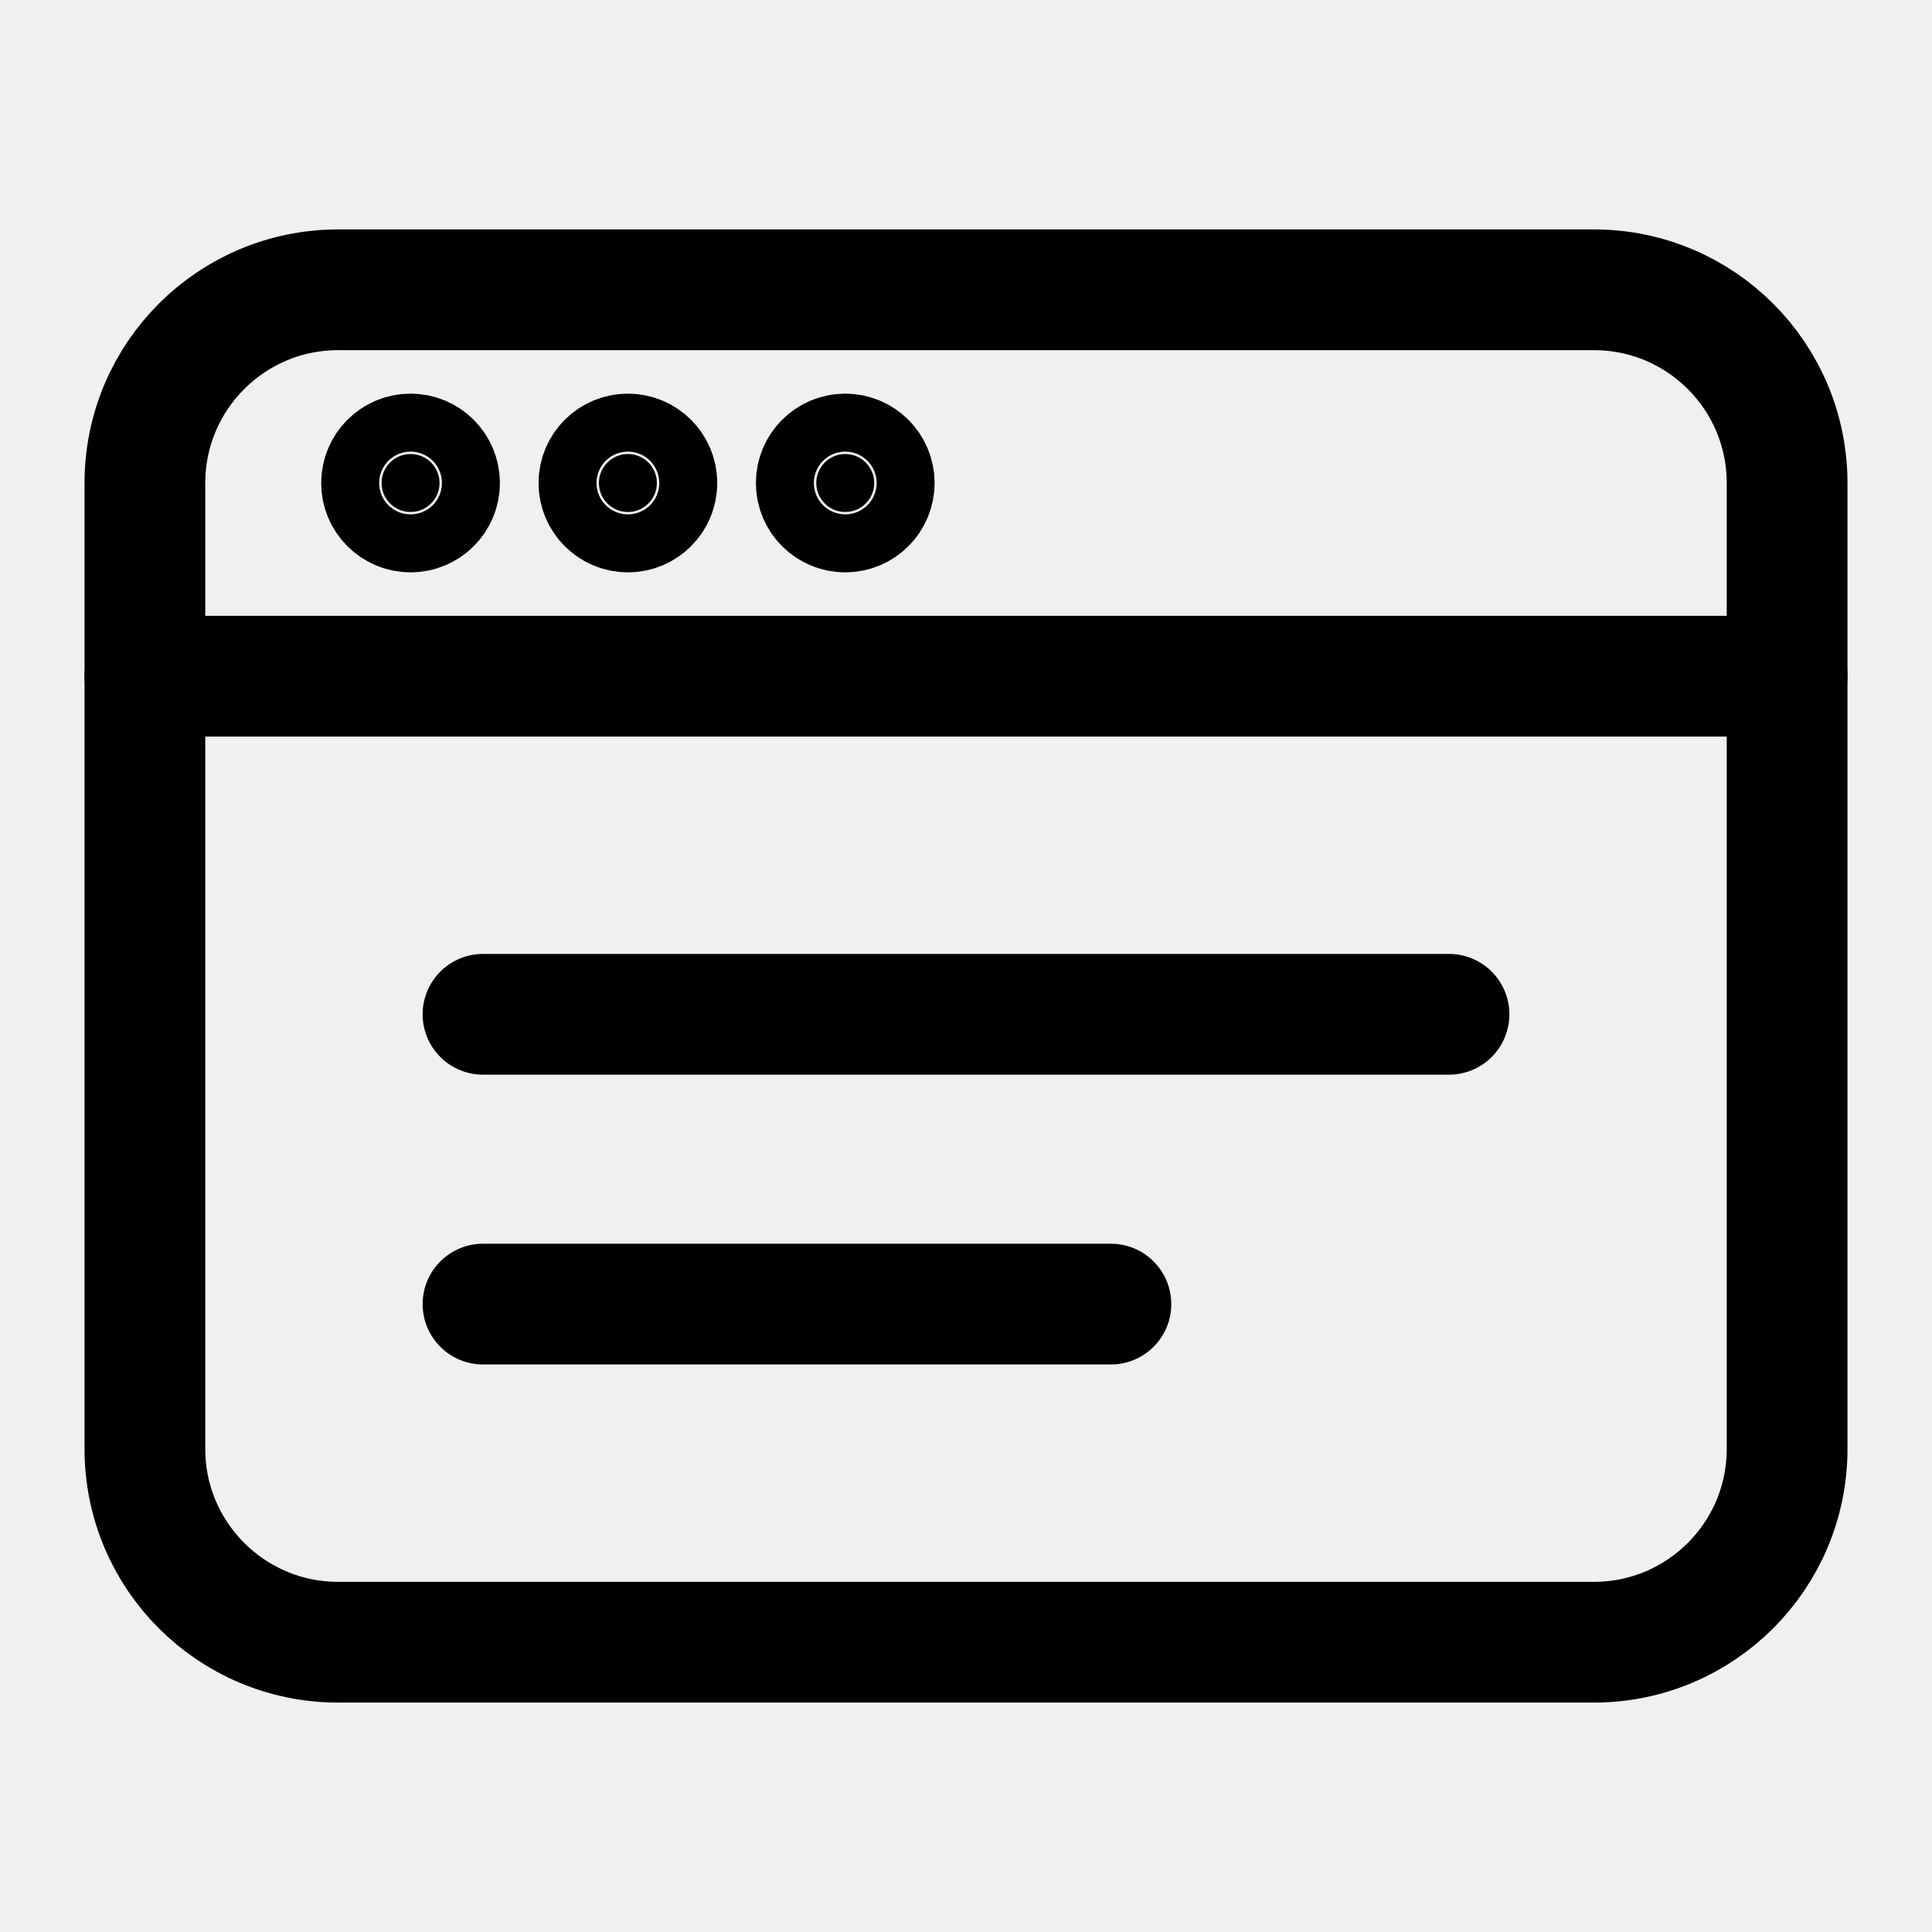
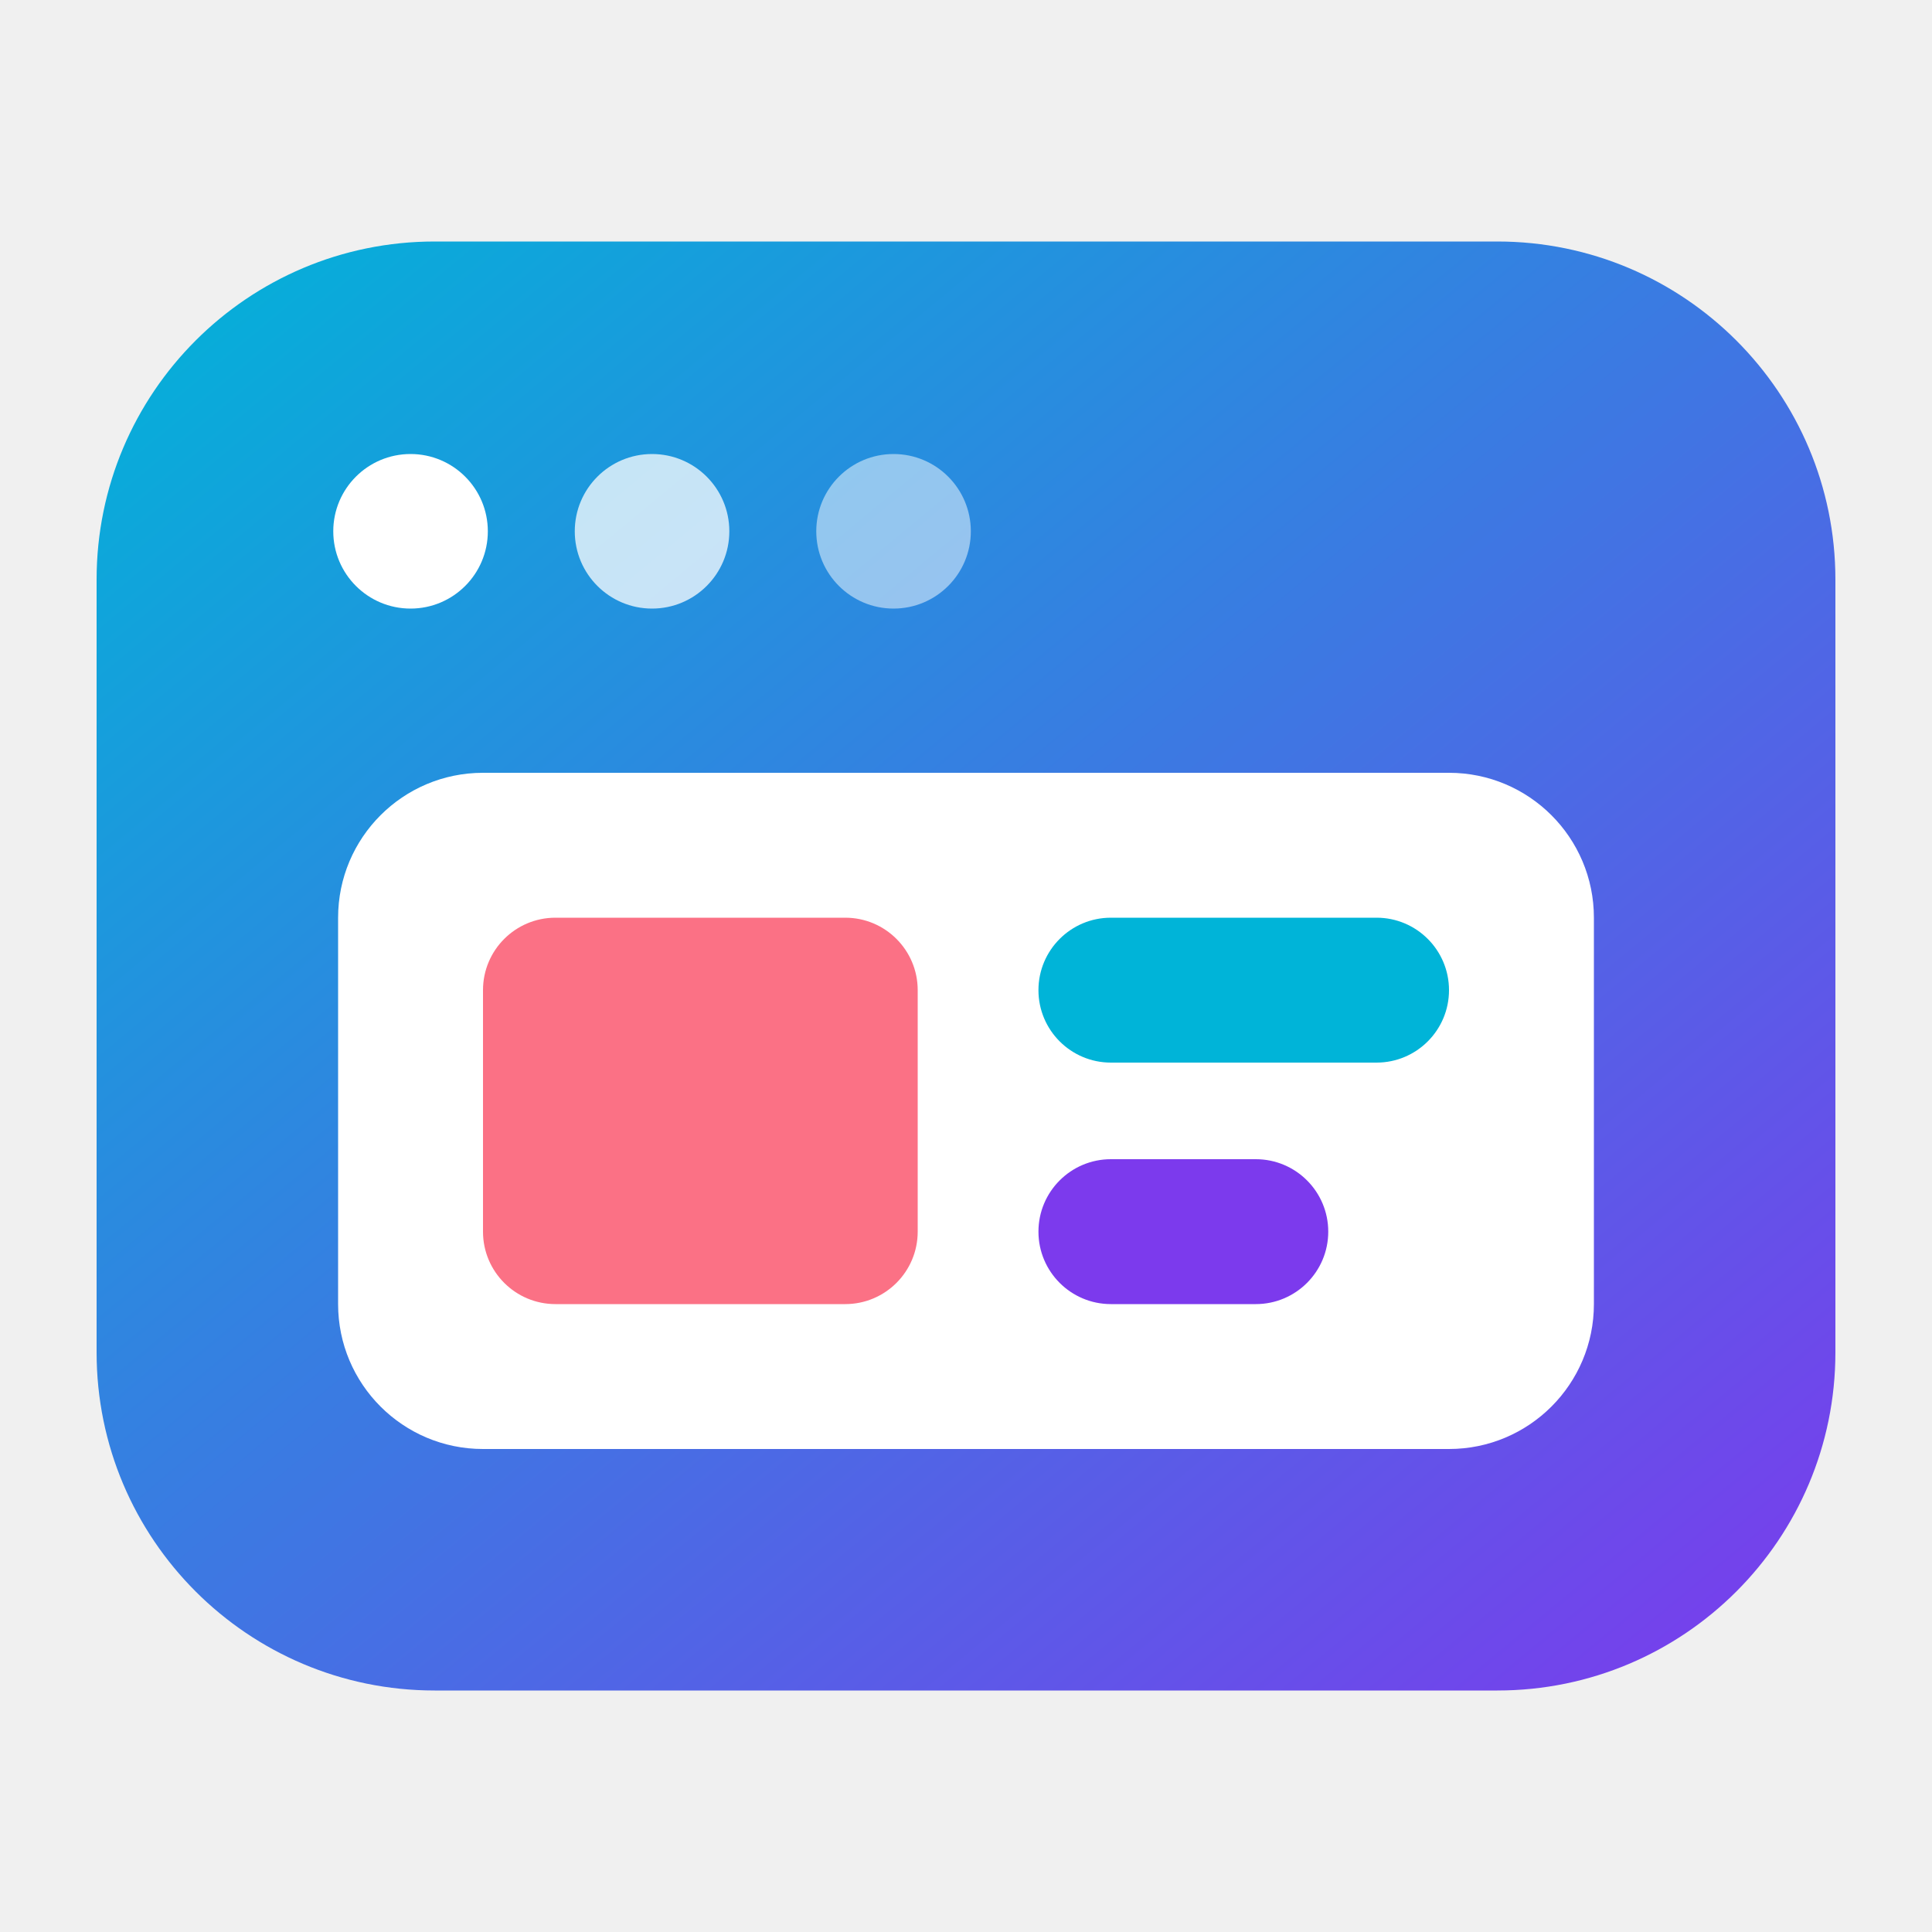
- <svg xmlns="http://www.w3.org/2000/svg" viewBox="0 0 40 40" fill="none" stroke="#000" stroke-width="2.5" stroke-linecap="round" stroke-linejoin="round">
-   <rect x="3" y="6" width="34" height="28" rx="4" />
-   <path d="M3 14h34" />
-   <circle cx="8.5" cy="10" r=".6" fill="#000" />
-   <circle cx="13" cy="10" r=".6" fill="#000" />
-   <circle cx="17.5" cy="10" r=".6" fill="#000" />
-   <path d="M10 21h20M10 27h13" />
+ <svg xmlns="http://www.w3.org/2000/svg" viewBox="0 0 40 40">
+   <defs>
+     <linearGradient id="a" x1="0" y1="0" x2="1" y2="1">
+       <stop offset="0" stop-color="#00b4d8" />
+       <stop offset="1" stop-color="#7c3aed" />
+     </linearGradient>
+   </defs>
+   <rect x="2" y="5" width="36" height="30" rx="7" fill="url(#a)" />
+   <circle cx="8.5" cy="11" r="1.6" fill="#fff" />
+   <circle cx="13.5" cy="11" r="1.6" fill="#fff" opacity=".75" />
+   <circle cx="18.5" cy="11" r="1.6" fill="#fff" opacity=".5" />
+   <rect x="7" y="16" width="26" height="14" rx="3" fill="#fff" />
+   <rect x="10" y="19" width="9" height="8" rx="1.5" fill="#fb7185" />
+   <rect x="21.5" y="19" width="8.5" height="3" rx="1.5" fill="#00b4d8" />
+   <rect x="21.5" y="24" width="6" height="3" rx="1.5" fill="#7c3aed" />
</svg>
